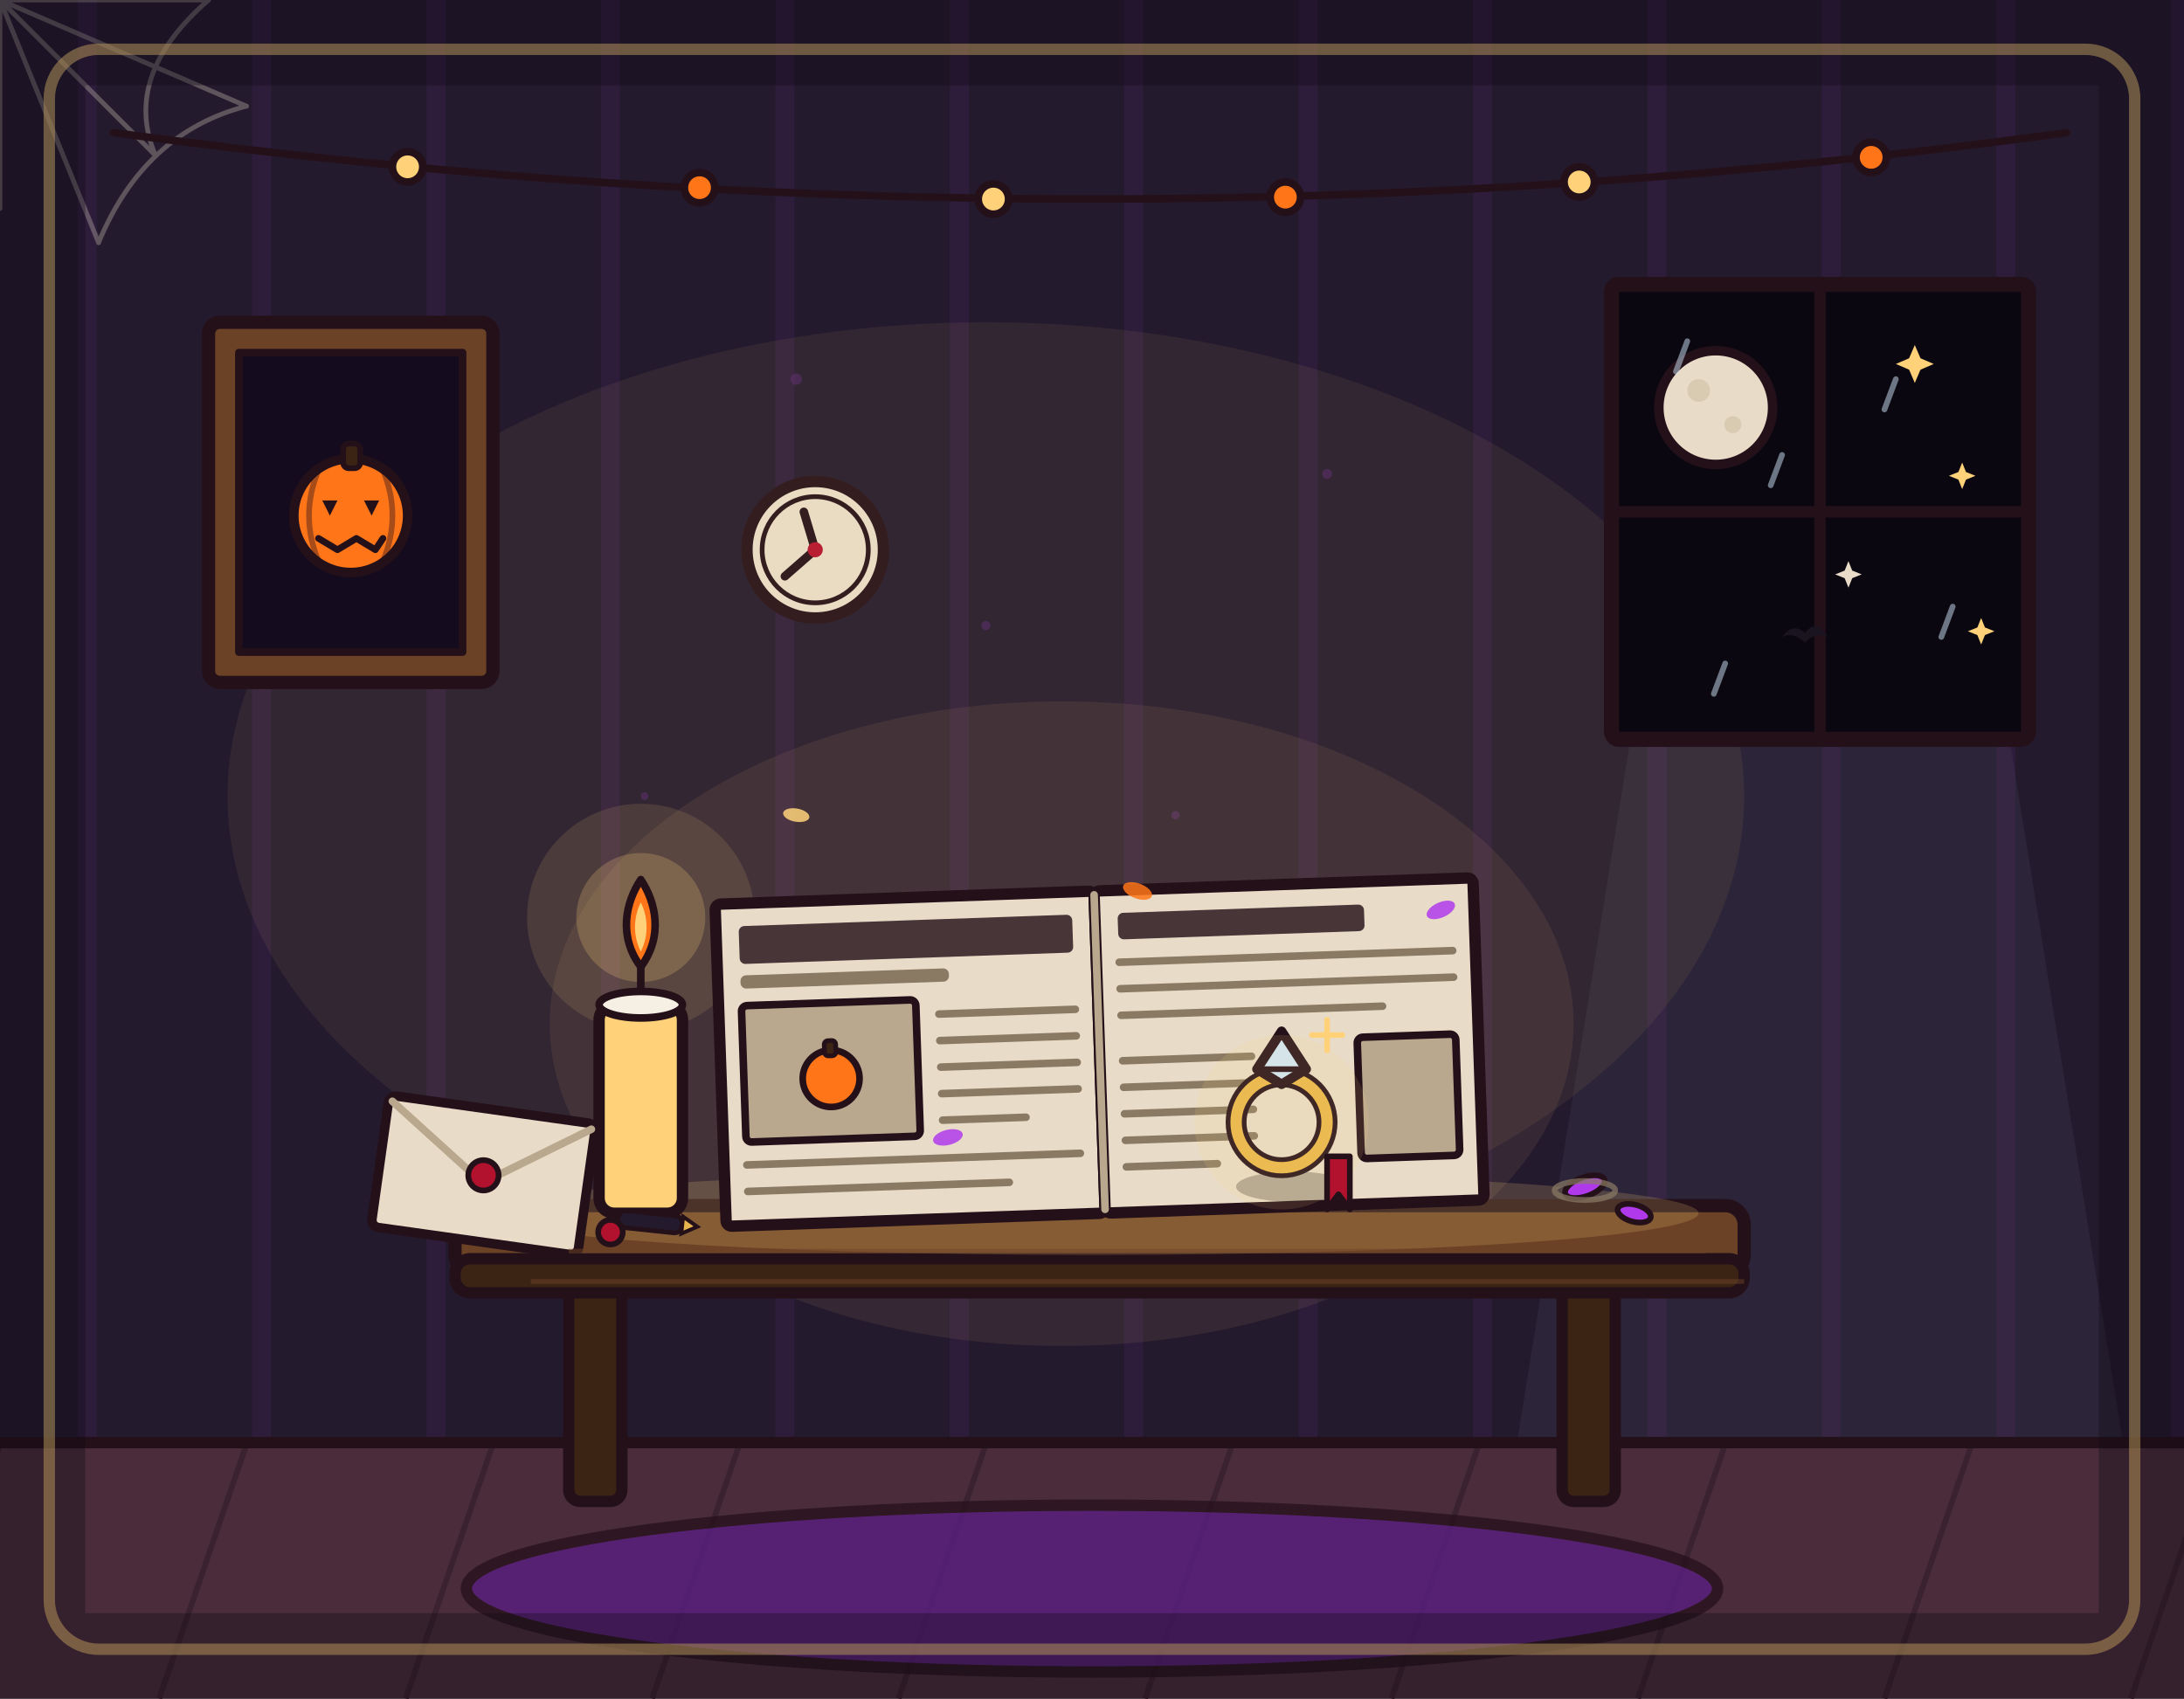
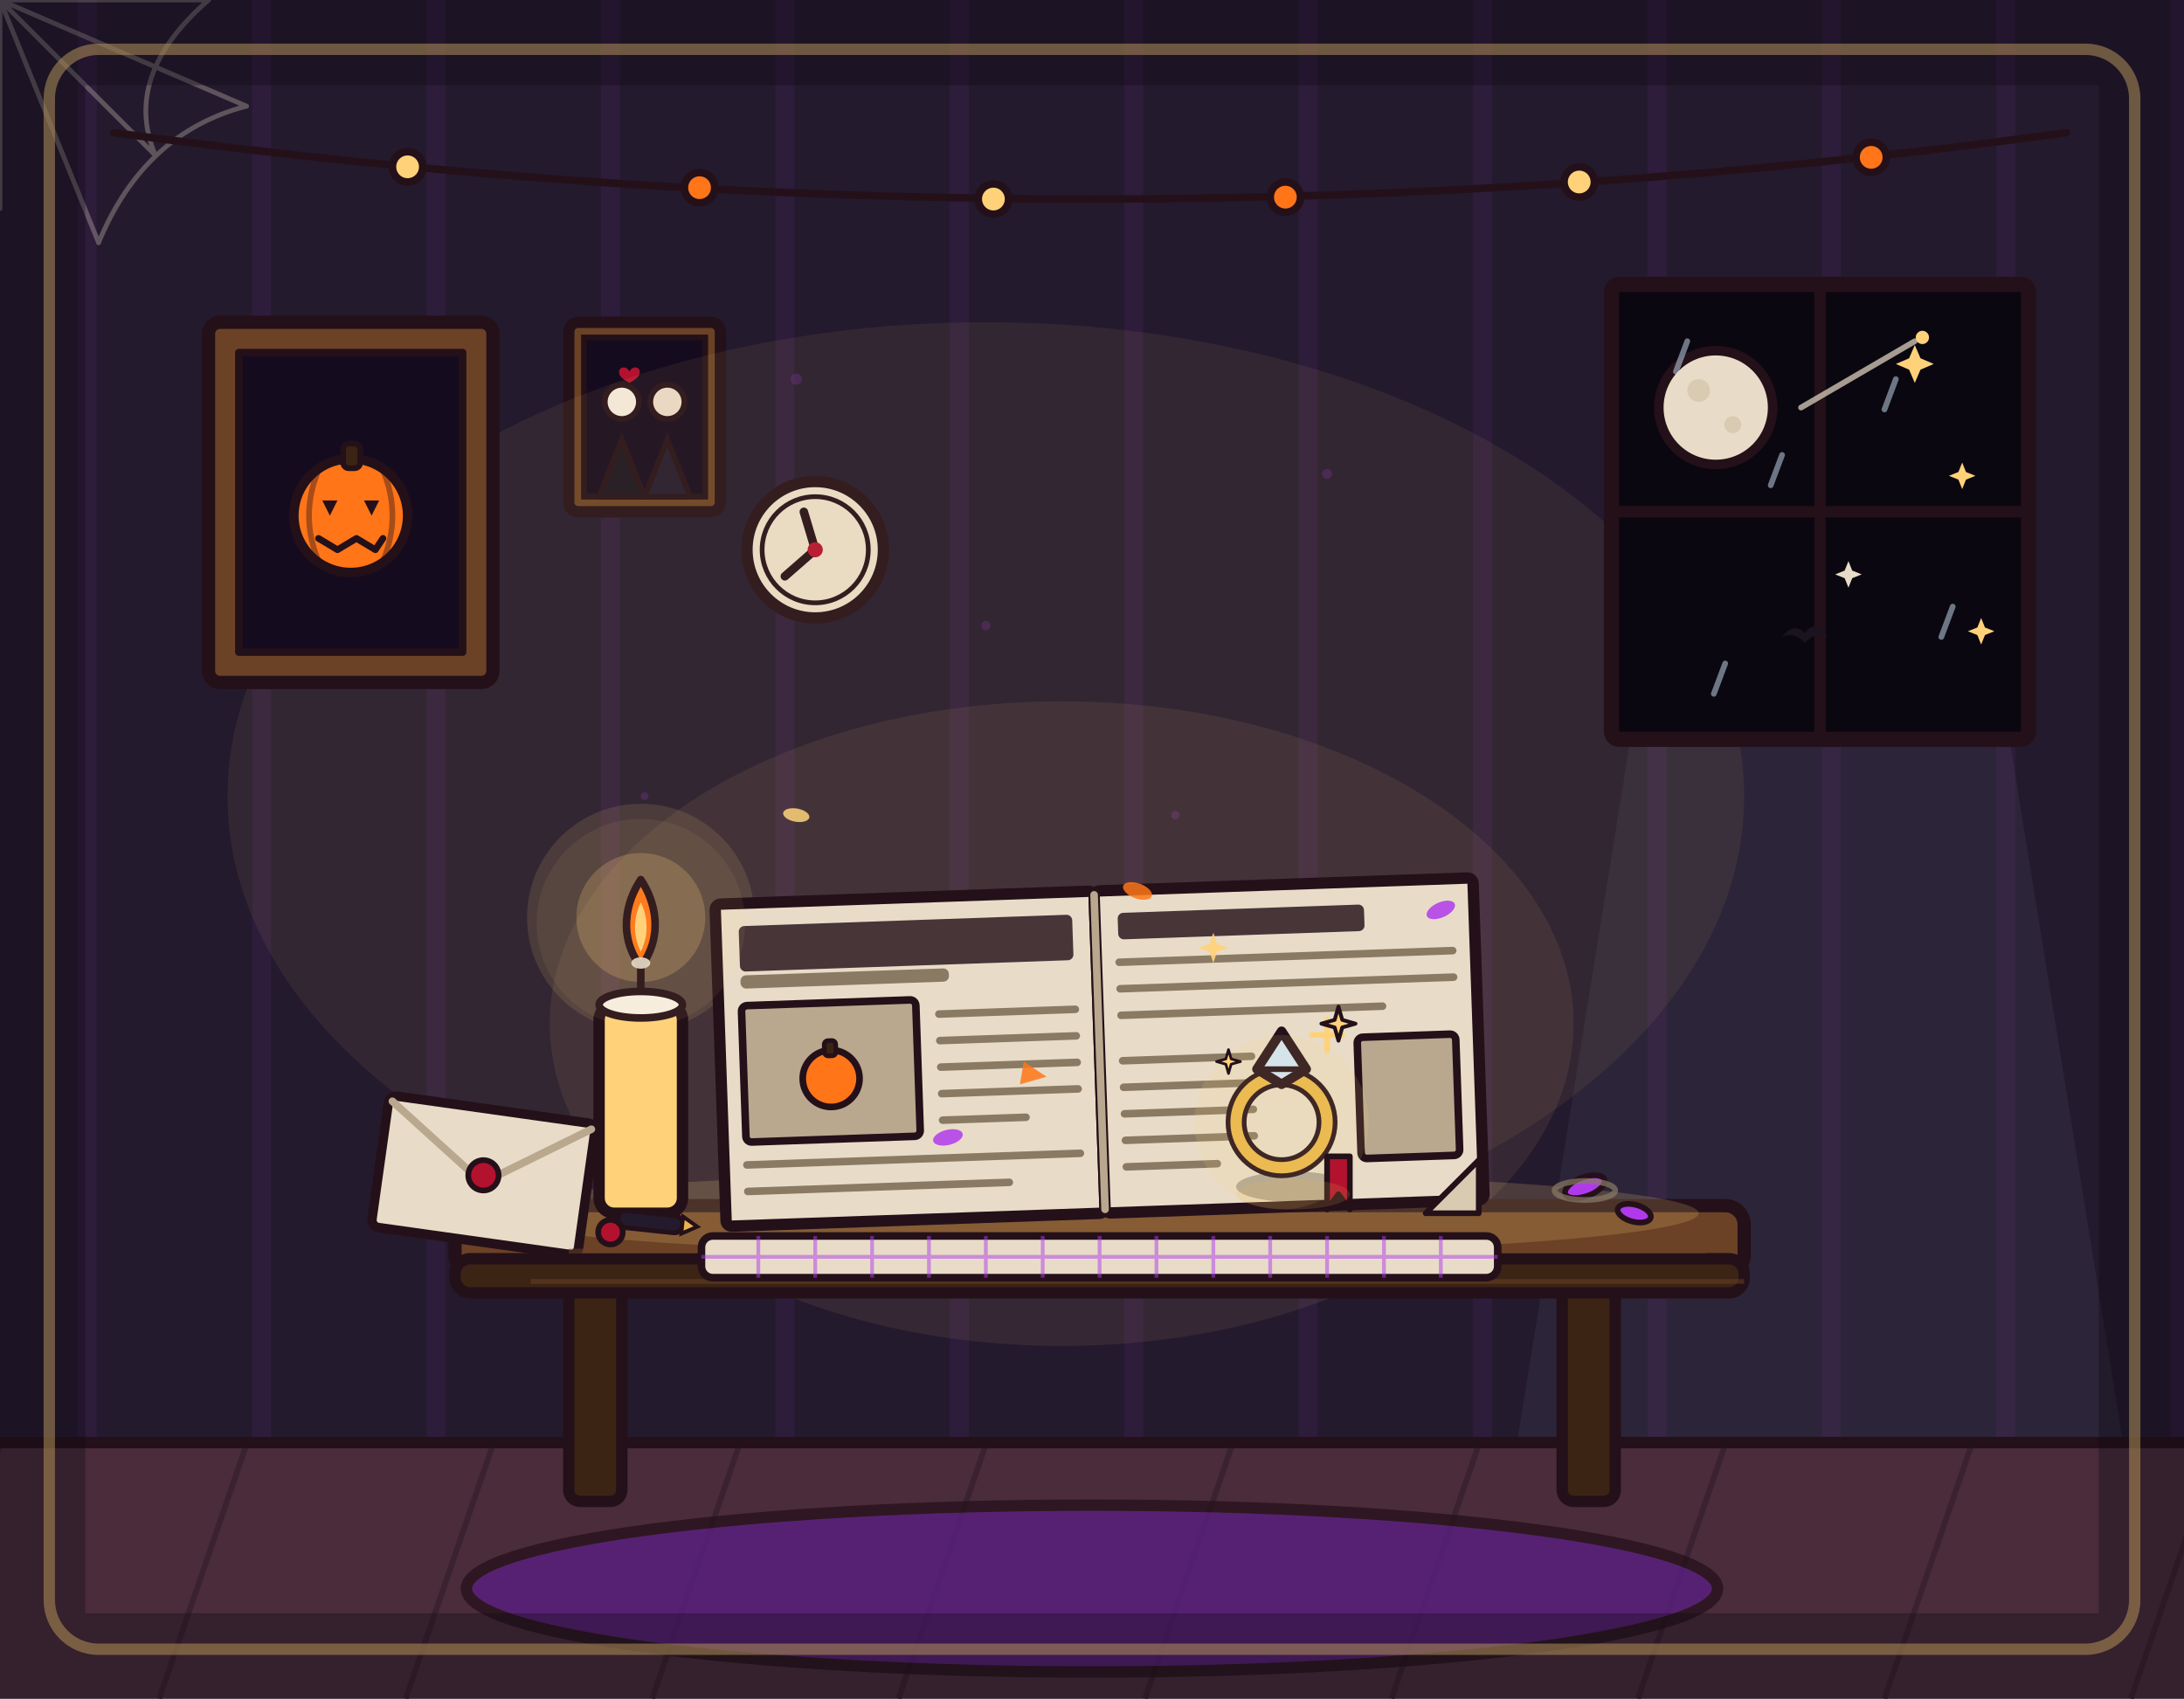
<svg xmlns="http://www.w3.org/2000/svg" viewBox="0 0 1152 896" width="1152" height="896">
  <rect x="0" y="0" width="1152" height="896" fill="#241a2e" />
  <path d="M46 0V762M138 0V762M230 0V762M322 0V762M414 0V762M506 0V762M598 0V762M690 0V762M782 0V762M874 0V762M966 0V762M1058 0V762M1150 0V762" stroke="#b03aeb" stroke-width="10" opacity=".07" fill="none" />
  <g stroke="#e8dcc8" stroke-width="2.5" opacity="0.3" fill="none" stroke-linecap="round">
    <path d="M0 0 L110 0 M0 0 L0 110 M0 0 L82 82 M0 0 L130 56 M0 0 L52 128" />
    <path d="M110 0 Q64 40 82 82 M130 56 Q76 70 52 128" />
  </g>
  <g fill="#b03aeb" opacity="0.18">
    <circle cx="420" cy="200" r="3" />
    <circle cx="520" cy="330" r="2.4" />
    <circle cx="700" cy="250" r="2.6" />
    <circle cx="620" cy="430" r="2.2" />
    <circle cx="340" cy="420" r="2" />
  </g>
  <g>
    <circle cx="430" cy="290" r="36" fill="#e8dcc8" stroke="#241019" stroke-width="6" />
    <circle cx="430" cy="290" r="28" fill="none" stroke="#241019" stroke-width="2.5" />
    <line x1="430" y1="290" x2="424" y2="270" stroke="#241019" stroke-width="4.5" stroke-linecap="round" />
    <line x1="430" y1="290" x2="414" y2="304" stroke="#241019" stroke-width="4.5" stroke-linecap="round" />
    <circle cx="430" cy="290" r="4" fill="#b3122e" />
  </g>
  <path d="M860 390 L1060 390 L1120 762 L800 762 Z" fill="#cfe6f8" opacity="0.05" />
+   <g>
+     <rect x="300" y="170" width="80" height="100" rx="5" fill="#6b4226" stroke="#241019" stroke-width="6" />
+     <rect x="308" y="178" width="64" height="84" fill="#150b1e" stroke="#241019" stroke-width="3" />
+     <circle cx="328" cy="212" r="9" fill="#f2e8dc" stroke="#241019" stroke-width="3" />
+     <circle cx="352" cy="212" r="9" fill="#e8d8c8" stroke="#241019" stroke-width="3" />
+     <path d="M316 262 L328 232 L340 262 Z" fill="#1a1420" stroke="#241019" stroke-width="3" />
+     <path d="M340 262 L352 232 L364 262 Z" fill="#241a2e" stroke="#241019" stroke-width="3" />
+     <path d="M332 196 C330 192 325 194 327 198 C328 200 332 202 332 202 C332 202 336 200 337 198 C339 194 334 192 332 196 Z" fill="#b3122e" />
+   </g>
  <ellipse cx="520" cy="420" rx="400" ry="250" fill="#ffd27a" opacity=".07" />
  <ellipse cx="560" cy="540" rx="270" ry="170" fill="#ffd27a" opacity=".08" />
  <path d="M60 70 Q576 140 1090 70" fill="none" stroke="#241019" stroke-width="4" stroke-linecap="round" />
  <circle cx="215" cy="88" r="8" fill="#ffd27a" stroke="#241019" stroke-width="4" stroke-linejoin="round" />
  <circle cx="369" cy="99" r="8" fill="#ff7518" stroke="#241019" stroke-width="4" stroke-linejoin="round" />
  <circle cx="524" cy="105" r="8" fill="#ffd27a" stroke="#241019" stroke-width="4" stroke-linejoin="round" />
  <circle cx="678" cy="104" r="8" fill="#ff7518" stroke="#241019" stroke-width="4" stroke-linejoin="round" />
  <circle cx="833" cy="96" r="8" fill="#ffd27a" stroke="#241019" stroke-width="4" stroke-linejoin="round" />
  <circle cx="987" cy="83" r="8" fill="#ff7518" stroke="#241019" stroke-width="4" stroke-linejoin="round" />
  <g>
    <rect x="850" y="150" width="220" height="240" rx="4" fill="#0b0710" stroke="#241019" stroke-width="8" stroke-linejoin="round" />
    <line x1="960" y1="150" x2="960" y2="390" stroke="#241019" stroke-width="6" stroke-linecap="round" />
    <line x1="850" y1="270" x2="1070" y2="270" stroke="#241019" stroke-width="6" stroke-linecap="round" />
    <circle cx="905" cy="215" r="30" fill="#e8dcc8" stroke="#241019" stroke-width="5" stroke-linejoin="round" />
    <circle cx="896" cy="206" r="6" fill="#d9cbb2" />
    <circle cx="914" cy="224" r="4.5" fill="#d9cbb2" />
    <path d="M1010 182 L1013 189 L1020 192 L1013 195 L1010 202 L1007 195 L1000 192 L1007 189 Z" fill="#ffd27a" />
    <path d="M1035 244 L1037 249 L1042 251 L1037 253 L1035 258 L1033 253 L1028 251 L1033 249 Z" fill="#ffd27a" />
    <path d="M975 296 L977 301 L982 303 L977 305 L975 310 L973 305 L968 303 L973 301 Z" fill="#e8dcc8" />
    <path d="M1045 326 L1047 331 L1052 333 L1047 335 L1045 340 L1043 335 L1038 333 L1043 331 Z" fill="#ffd27a" />
    <path d="M940 336 Q946 328 952 334 Q958 326 964 336 Q958 333 952 339 Q946 333 940 336 Z" fill="#1a1420" />
  </g>
  <g>
    <rect x="110" y="170" width="150" height="190" rx="6" fill="#6b4226" stroke="#241019" stroke-width="7" stroke-linejoin="round" />
    <rect x="126" y="186" width="118" height="158" fill="#150b1e" stroke="#241019" stroke-width="4" stroke-linejoin="round" />
    <circle cx="185" cy="272" r="30" fill="#ff7518" stroke="#241019" stroke-width="5" stroke-linejoin="round" />
    <path d="M168 248 Q158 272 168 296" fill="none" stroke="#241019" stroke-width="3" opacity=".4" stroke-linecap="round" />
    <path d="M202 248 Q212 272 202 296" fill="none" stroke="#241019" stroke-width="3" opacity=".4" stroke-linecap="round" />
    <rect x="181" y="234" width="9" height="13" rx="3" fill="#3c2415" stroke="#241019" stroke-width="3" stroke-linejoin="round" />
    <path d="M170 264 L178 264 L174 272 Z" fill="#241019" />
    <path d="M192 264 L200 264 L196 272 Z" fill="#241019" />
    <path d="M168 284 L178 290 L188 284 L198 290 L202 284" fill="none" stroke="#241019" stroke-width="3.5" stroke-linecap="round" stroke-linejoin="round" />
  </g>
  <rect x="0" y="760" width="1152" height="136" fill="#4a2c3a" />
  <path d="M0 762 L-46 896M130 762 L84 896M260 762 L214 896M390 762 L344 896M520 762 L474 896M650 762 L604 896M780 762 L734 896M910 762 L864 896M1040 762 L994 896M1170 762 L1124 896" stroke="#3a2230" stroke-width="3" fill="none" />
  <line x1="0" y1="761" x2="1152" y2="761" stroke="#241019" stroke-width="6" stroke-linecap="round" />
  <ellipse cx="576" cy="838" rx="330" ry="44" fill="#5b1e86" stroke="#241019" stroke-width="6" stroke-linejoin="round" opacity=".75" />
  <rect x="300" y="676" width="28" height="116" rx="6" fill="#3c2415" stroke="#241019" stroke-width="6" stroke-linejoin="round" />
  <rect x="824" y="676" width="28" height="116" rx="6" fill="#3c2415" stroke="#241019" stroke-width="6" stroke-linejoin="round" />
  <rect x="240" y="636" width="680" height="36" rx="10" fill="#6b4226" stroke="#241019" stroke-width="7" stroke-linejoin="round" />
  <rect x="240" y="664" width="680" height="18" rx="8" fill="#3c2415" stroke="#241019" stroke-width="6" stroke-linejoin="round" />
  <ellipse cx="576" cy="640" rx="320" ry="22" fill="#ffd27a" opacity=".18" />
  <circle cx="338" cy="484" r="60" fill="#ffd27a" opacity=".12" />
  <circle cx="338" cy="484" r="34" fill="#ffd27a" opacity=".22" />
  <g>
    <rect x="316" y="530" width="44" height="110" rx="8" fill="#ffd27a" stroke="#241019" stroke-width="6" stroke-linejoin="round" />
    <ellipse cx="338" cy="530" rx="22" ry="7" fill="#f6efe4" stroke="#241019" stroke-width="4" stroke-linejoin="round" />
    <line x1="338" y1="522" x2="338" y2="510" stroke="#241019" stroke-width="4" stroke-linecap="round" />
    <path d="M338 510 C326 494 330 476 338 464 C346 476 350 494 338 510 Z" fill="#ff7518" stroke="#241019" stroke-width="4" stroke-linejoin="round" />
    <path d="M338 502 C333 492 335 482 338 476 C341 482 343 492 338 502 Z" fill="#ffd27a" />
  </g>
  <g transform="rotate(-2 580 555)">
    <rect x="380" y="470" width="200" height="170" rx="3" fill="#e8dcc8" stroke="#241019" stroke-width="6" stroke-linejoin="round" />
    <rect x="580" y="470" width="200" height="170" rx="3" fill="#e8dcc8" stroke="#241019" stroke-width="6" stroke-linejoin="round" />
    <line x1="580" y1="472" x2="580" y2="638" stroke="#b9a88e" stroke-width="4" stroke-linecap="round" />
-     <rect x="392" y="482" width="176" height="20" rx="3" fill="#241019" opacity=".82" />
+     <rect x="392" y="482" width="176" height="24" rx="3" fill="#241019" opacity=".82" />
    <rect x="392" y="508" width="110" height="7" rx="3" fill="#8a7a64" />
    <rect x="392" y="524" width="92" height="72" rx="3" fill="#b9a88e" stroke="#241019" stroke-width="4" stroke-linejoin="round" />
    <circle cx="438" cy="564" r="15" fill="#ff7518" stroke="#241019" stroke-width="3.5" stroke-linejoin="round" />
    <rect x="435" y="544" width="6" height="8" rx="2" fill="#3c2415" stroke="#241019" stroke-width="2.5" stroke-linejoin="round" />
    <line x1="496" y1="532" x2="568" y2="532" stroke="#8a7a64" stroke-width="4" stroke-linecap="round" />
    <line x1="496" y1="546" x2="568" y2="546" stroke="#8a7a64" stroke-width="4" stroke-linecap="round" />
    <line x1="496" y1="560" x2="568" y2="560" stroke="#8a7a64" stroke-width="4" stroke-linecap="round" />
    <line x1="496" y1="574" x2="568" y2="574" stroke="#8a7a64" stroke-width="4" stroke-linecap="round" />
    <line x1="496" y1="588" x2="540" y2="588" stroke="#8a7a64" stroke-width="4" stroke-linecap="round" />
    <line x1="392" y1="608" x2="568" y2="608" stroke="#8a7a64" stroke-width="4" stroke-linecap="round" />
    <line x1="392" y1="622" x2="530" y2="622" stroke="#8a7a64" stroke-width="4" stroke-linecap="round" />
    <rect x="592" y="482" width="130" height="14" rx="3" fill="#241019" opacity=".82" />
    <line x1="592" y1="508" x2="768" y2="508" stroke="#8a7a64" stroke-width="4" stroke-linecap="round" />
    <line x1="592" y1="522" x2="768" y2="522" stroke="#8a7a64" stroke-width="4" stroke-linecap="round" />
    <line x1="592" y1="536" x2="730" y2="536" stroke="#8a7a64" stroke-width="4" stroke-linecap="round" />
    <line x1="592" y1="560" x2="660" y2="560" stroke="#8a7a64" stroke-width="4" stroke-linecap="round" />
    <line x1="592" y1="574" x2="660" y2="574" stroke="#8a7a64" stroke-width="4" stroke-linecap="round" />
    <line x1="592" y1="588" x2="660" y2="588" stroke="#8a7a64" stroke-width="4" stroke-linecap="round" />
    <line x1="592" y1="602" x2="660" y2="602" stroke="#8a7a64" stroke-width="4" stroke-linecap="round" />
    <line x1="592" y1="616" x2="640" y2="616" stroke="#8a7a64" stroke-width="4" stroke-linecap="round" />
    <rect x="716" y="552" width="52" height="64" rx="3" fill="#b9a88e" stroke="#241019" stroke-width="4" stroke-linejoin="round" />
  </g>
  <g transform="rotate(8 255 620)">
    <rect x="200" y="585" width="110" height="70" rx="4" fill="#e8dcc8" stroke="#241019" stroke-width="5" stroke-linejoin="round" />
    <path d="M202 588 L255 624 L308 588" fill="none" stroke="#b9a88e" stroke-width="4" stroke-linecap="round" stroke-linejoin="round" />
    <circle cx="255" cy="620" r="8" fill="#b3122e" stroke="#241019" stroke-width="3" stroke-linejoin="round" />
  </g>
  <ellipse cx="836" cy="626" rx="11" ry="5" fill="#b03aeb" stroke="#241019" stroke-width="3" transform="rotate(-20 836 626)" />
  <ellipse cx="862" cy="640" rx="9" ry="4.5" fill="#b03aeb" stroke="#241019" stroke-width="3" transform="rotate(15 862 640)" />
  <g transform="translate(676 592)">
    <ellipse cx="6" cy="34" rx="30" ry="8" fill="#000000" opacity=".25" />
    <circle cx="0" cy="0" r="24" fill="none" stroke="#241019" stroke-width="11" stroke-linejoin="round" />
    <circle cx="0" cy="0" r="24" fill="none" stroke="#e8b64c" stroke-width="6" stroke-linejoin="round" />
    <path d="M-13 -28 L0 -48 L13 -28 L0 -20 Z" fill="#cfe6f8" stroke="#241019" stroke-width="5" stroke-linejoin="round" />
    <line x1="-13" y1="-28" x2="13" y2="-28" stroke="#241019" stroke-width="3" stroke-linecap="round" />
    <line x1="24" y1="-54" x2="24" y2="-38" stroke="#ffd27a" stroke-width="3" stroke-linecap="round" />
    <line x1="16" y1="-46" x2="32" y2="-46" stroke="#ffd27a" stroke-width="3" stroke-linecap="round" />
  </g>
  <g stroke="#cfe6f8" stroke-width="3" stroke-linecap="round" opacity="0.5">
    <line x1="890" y1="180" x2="884" y2="196" />
    <line x1="940" y1="240" x2="934" y2="256" />
    <line x1="1000" y1="200" x2="994" y2="216" />
    <line x1="1030" y1="320" x2="1024" y2="336" />
    <line x1="910" y1="350" x2="904" y2="366" />
  </g>
  <circle cx="676" cy="592" r="46" fill="#ffd27a" opacity="0.12" />
  <g transform="rotate(6 343 644)">
    <rect x="326" y="640" width="34" height="9" rx="4" fill="#241a2e" stroke="#241019" stroke-width="2.5" />
    <path d="M360 640 L368 644.5 L360 649 Z" fill="#e8b64c" stroke="#241019" stroke-width="2" />
  </g>
  <circle cx="322" cy="650" r="6.5" fill="#b3122e" stroke="#241019" stroke-width="3" />
  <path d="M700 610 L712 610 L712 638 L706 630 L700 638 Z" fill="#b3122e" stroke="#241019" stroke-width="3" stroke-linejoin="round" />
  <g stroke="#6b4226" stroke-width="2.5" opacity="0.5">
    <line x1="300" y1="660" x2="900" y2="660" />
    <line x1="280" y1="676" x2="920" y2="676" />
  </g>
  <ellipse cx="836" cy="628" rx="16" ry="5" fill="none" stroke="#8a7a64" stroke-width="3" opacity="0.7" />
  <g>
    <ellipse cx="500" cy="600" rx="8" ry="4" fill="#b03aeb" opacity="0.85" transform="rotate(-14 500 600)" />
    <ellipse cx="600" cy="470" rx="8" ry="4" fill="#ff7518" opacity="0.85" transform="rotate(20 600 470)" />
    <ellipse cx="760" cy="480" rx="8" ry="4" fill="#b03aeb" opacity="0.85" transform="rotate(-24 760 480)" />
    <ellipse cx="420" cy="430" rx="7" ry="3.5" fill="#ffd27a" opacity="0.85" transform="rotate(10 420 430)" />
  </g>
+   <ellipse cx="682" cy="630" rx="30" ry="8" fill="#e8b64c" opacity="0.15" />
+   <path d="M0 -9 L2 -2 L9 0 L2 2 L0 9 L-2 2 L-9 0 L-2 -2 Z" transform="translate(706 540)" fill="#ffd27a" stroke="#241019" stroke-width="2" stroke-linejoin="round" />
+   <path d="M0 -9 L2 -2 L9 0 L2 2 L0 9 L-2 2 L-9 0 L-2 -2 Z" transform="translate(648 560) scale(0.7)" fill="#ffd27a" stroke="#241019" stroke-width="2" stroke-linejoin="round" />
+   <circle cx="338" cy="487" r="55" fill="#ffd27a" opacity="0.07" />
+   <ellipse cx="338" cy="508" rx="5" ry="3" fill="#e8dcc8" opacity="0.9" />
+   <g>
+     <rect x="370" y="652" width="420" height="22" rx="6" fill="#e8dcc8" stroke="#241019" stroke-width="4" />
+     <path d="M400 652v22M430 652v22M460 652v22M490 652v22M520 652v22M550 652v22M580 652v22M610 652v22M640 652v22M670 652v22M700 652v22M730 652v22M760 652v22M370 663h420" stroke="#b03aeb" stroke-width="2" opacity="0.5" />
+   </g>
+   <path d="M780 640 L780 612 L752 640 Z" fill="#d9cbb2" stroke="#241019" stroke-width="3" stroke-linejoin="round" />
+   <path d="M540 560 L552 568 L538 572 Z" fill="#ff7518" opacity="0.85" />
+   <path d="M0 -8 L2 -2 L8 0 L2 2 L0 8 L-2 2 L-8 0 L-2 -2 Z" transform="translate(640 500)" fill="#ffd27a" opacity="0.9" />
+   <g>
+     <line x1="1010" y1="180" x2="950" y2="215" stroke="#e8dcc8" stroke-width="3" opacity="0.7" stroke-linecap="round" />
+     <circle cx="1014" cy="178" r="3.5" fill="#ffd27a" />
+   </g>
  <rect x="26" y="26" width="1100" height="844" rx="26" fill="none" stroke="#ffd27a" stroke-width="6" opacity=".55" />
  <rect x="0" y="0" width="1152" height="896" fill="none" stroke="#0b0710" stroke-width="90" opacity=".32" />
</svg>
